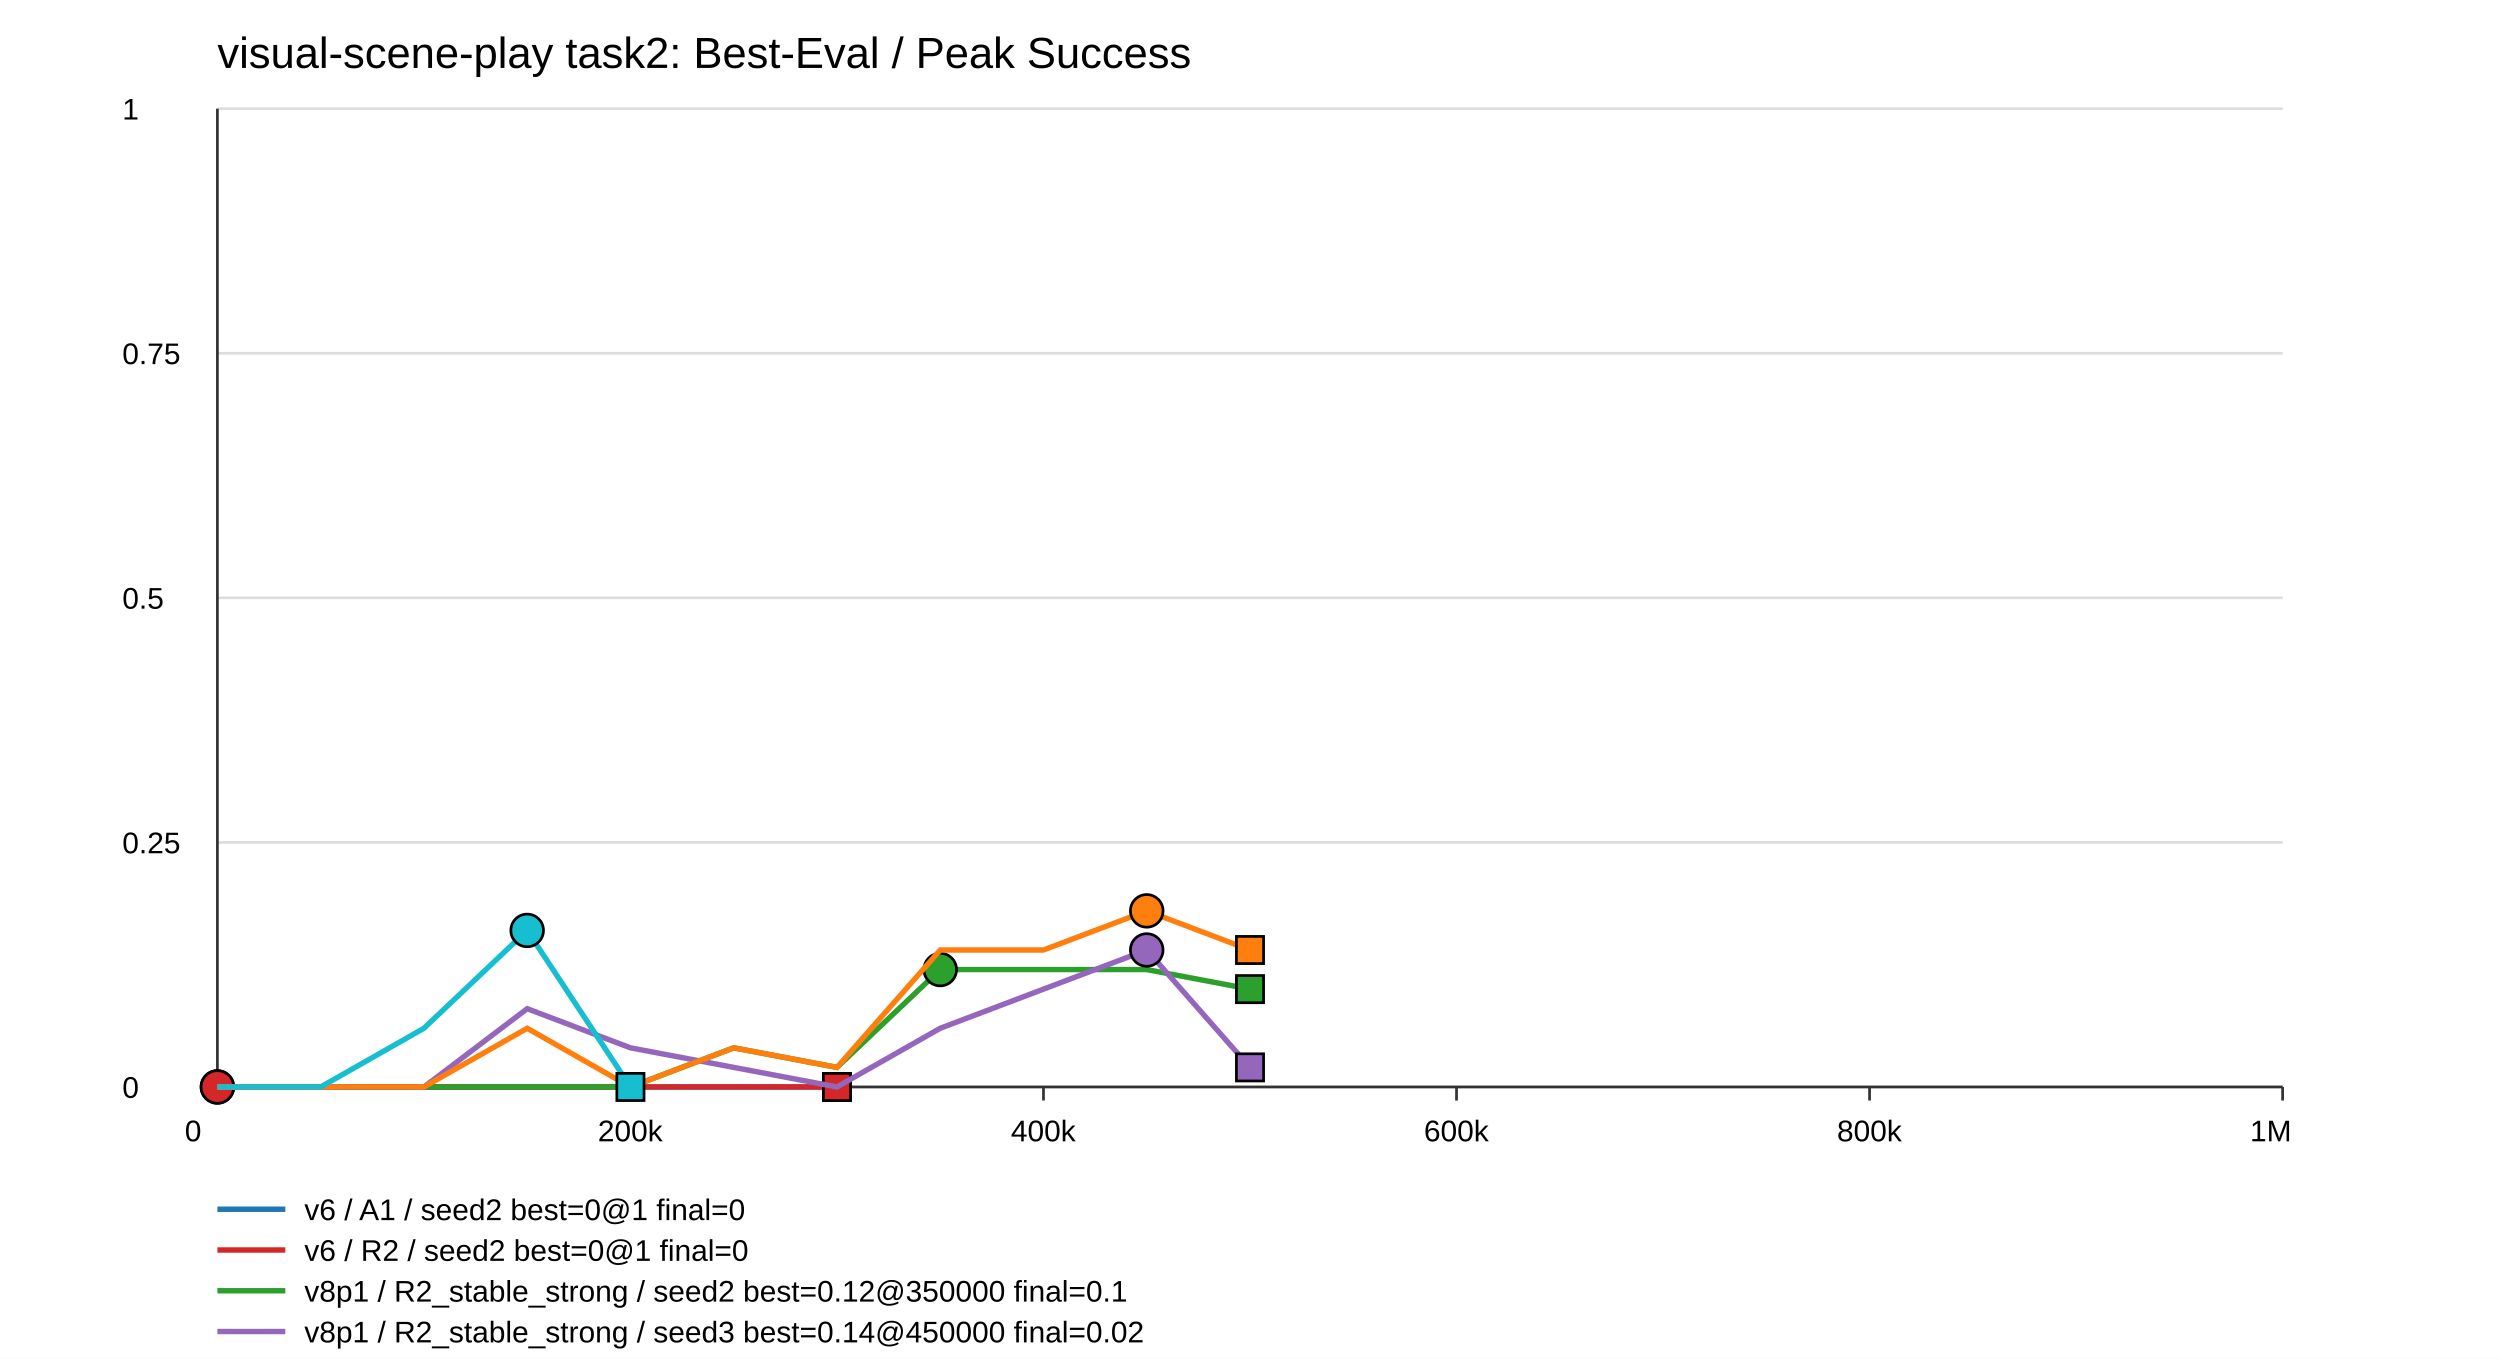
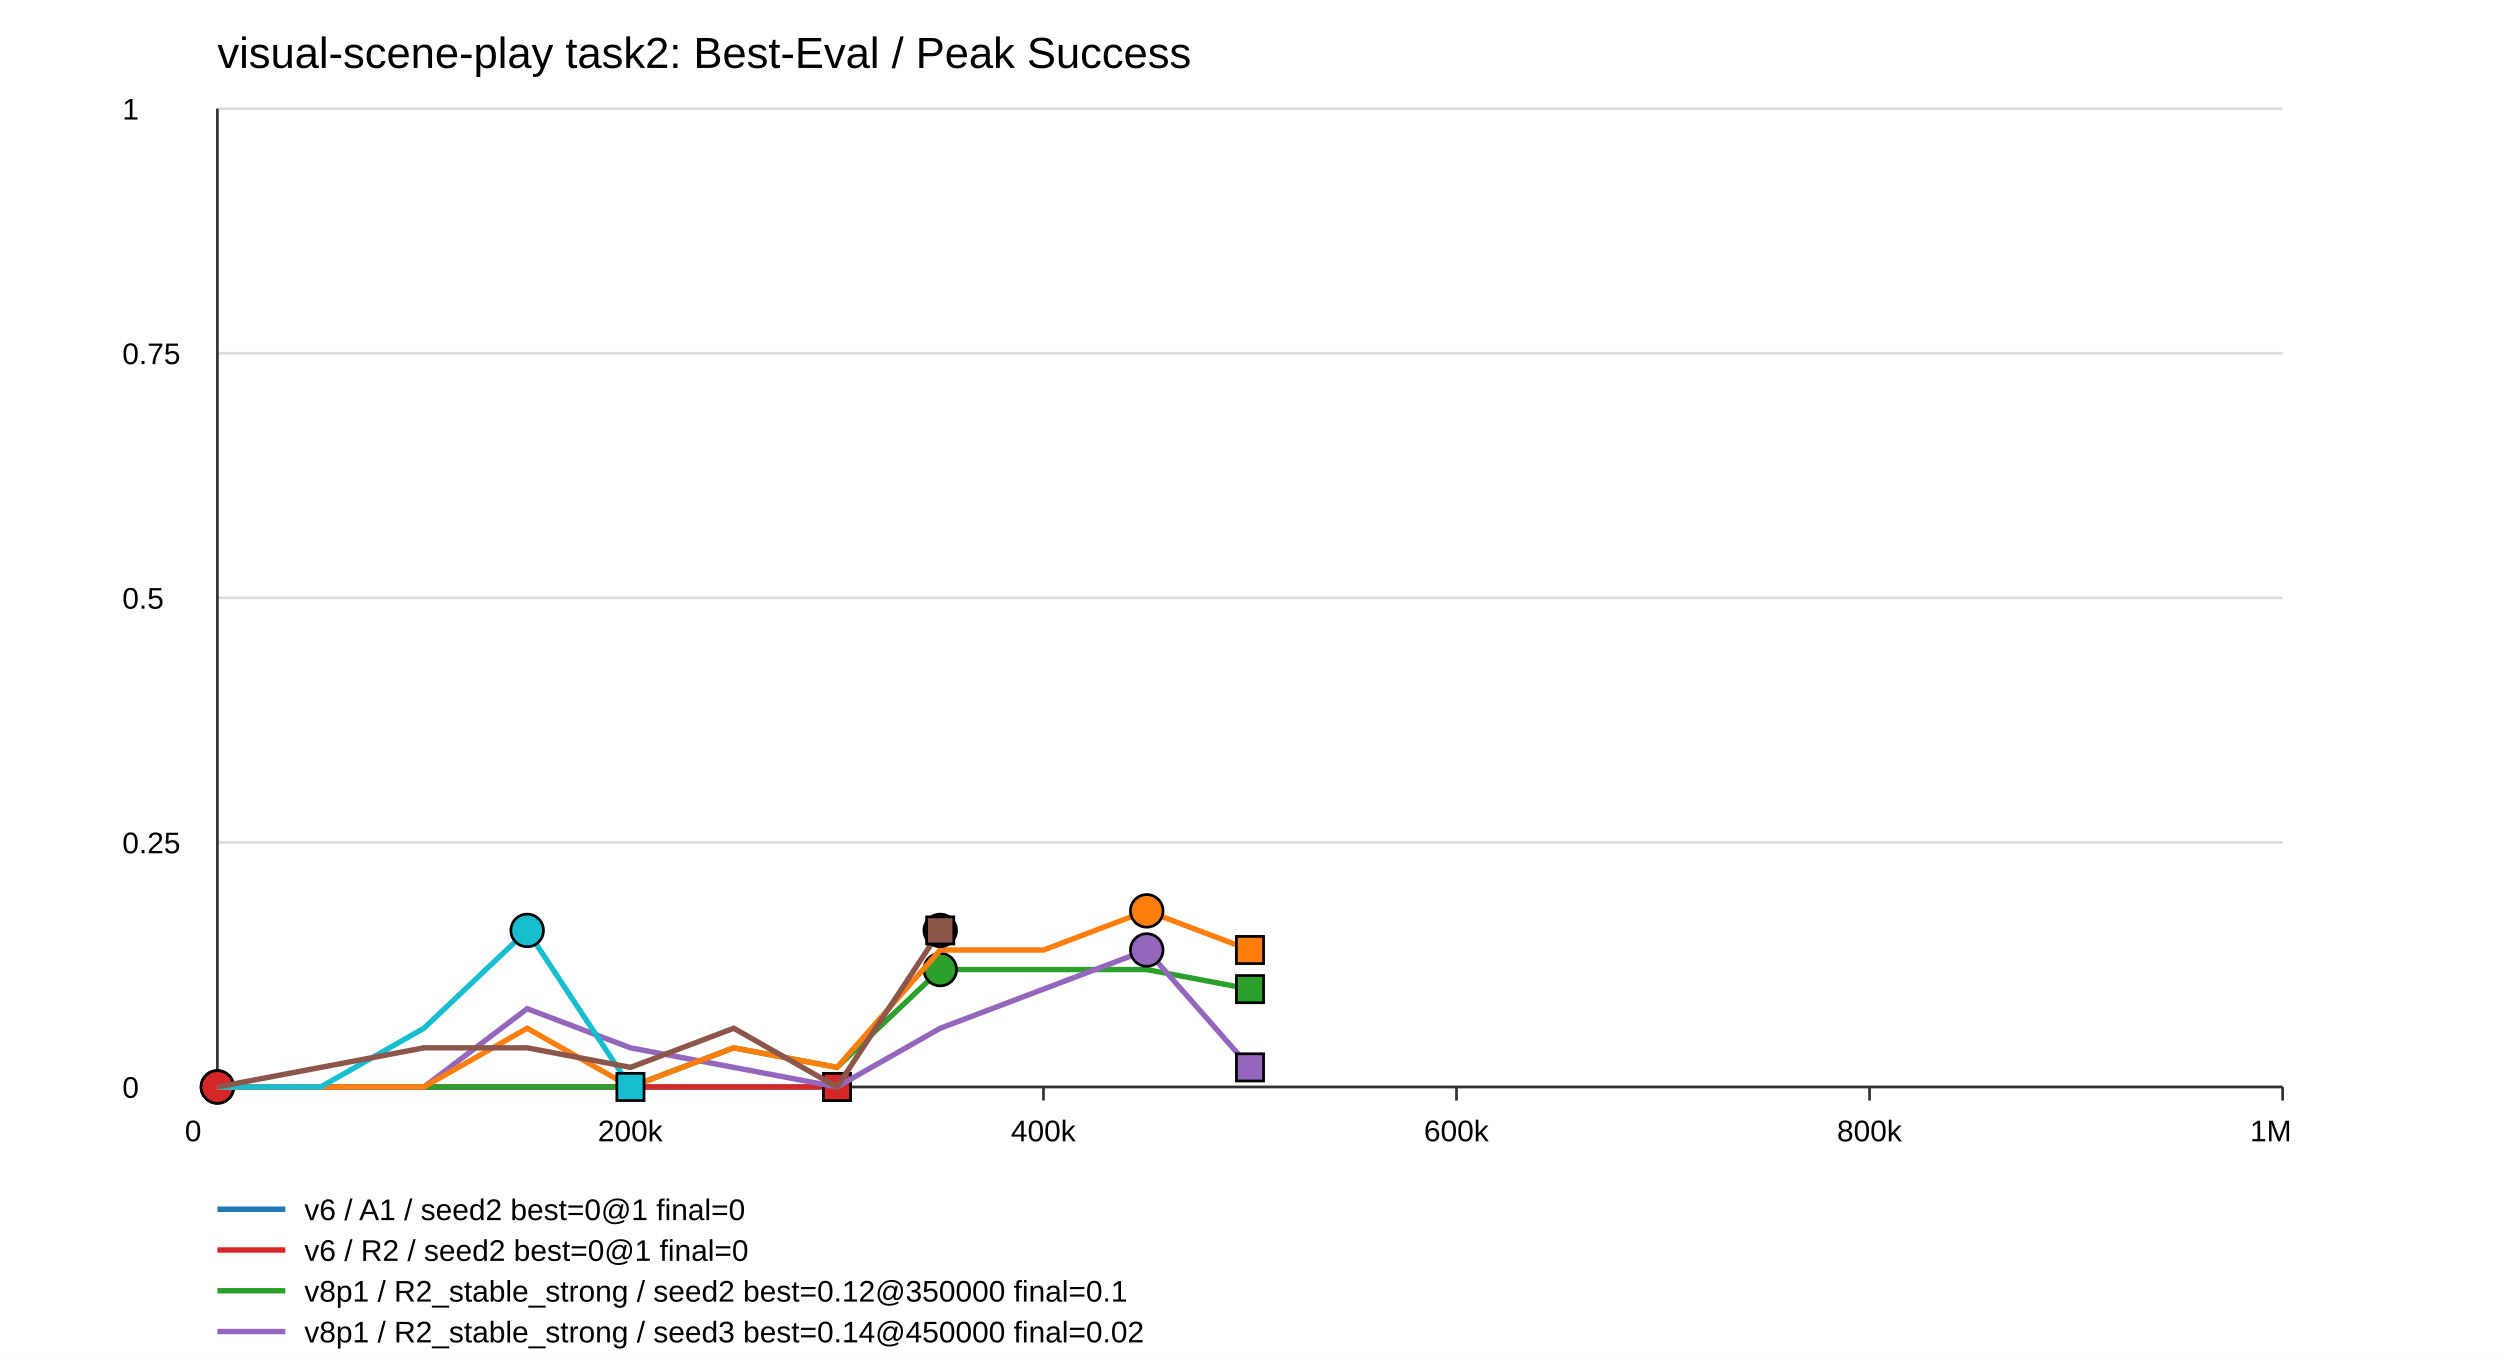
<svg xmlns="http://www.w3.org/2000/svg" width="920" height="500" viewBox="0 0 920 500">
  <rect width="100%" height="100%" fill="white" />
  <text x="80" y="25" font-family="Arial" font-size="16">visual-scene-play task2: Best-Eval / Peak Success</text>
  <line x1="80" y1="400.0" x2="840" y2="400.0" stroke="#ddd" />
  <text x="45" y="404.0" font-family="Arial" font-size="11">0</text>
  <line x1="80" y1="310.0" x2="840" y2="310.0" stroke="#ddd" />
  <text x="45" y="314.0" font-family="Arial" font-size="11">0.25</text>
  <line x1="80" y1="220.0" x2="840" y2="220.0" stroke="#ddd" />
  <text x="45" y="224.0" font-family="Arial" font-size="11">0.5</text>
  <line x1="80" y1="130.0" x2="840" y2="130.0" stroke="#ddd" />
  <text x="45" y="134.0" font-family="Arial" font-size="11">0.75</text>
  <line x1="80" y1="40.0" x2="840" y2="40.0" stroke="#ddd" />
  <text x="45" y="44.0" font-family="Arial" font-size="11">1</text>
  <line x1="80" y1="400" x2="840" y2="400" stroke="#333" />
  <line x1="80" y1="40" x2="80" y2="400" stroke="#333" />
  <line x1="80.0" y1="400" x2="80.0" y2="405" stroke="#333" />
  <text x="68.0" y="420" font-family="Arial" font-size="11">0</text>
  <line x1="232.0" y1="400" x2="232.0" y2="405" stroke="#333" />
  <text x="220.0" y="420" font-family="Arial" font-size="11">200k</text>
  <line x1="384.0" y1="400" x2="384.0" y2="405" stroke="#333" />
  <text x="372.0" y="420" font-family="Arial" font-size="11">400k</text>
  <line x1="536.0" y1="400" x2="536.0" y2="405" stroke="#333" />
  <text x="524.0" y="420" font-family="Arial" font-size="11">600k</text>
  <line x1="688.0" y1="400" x2="688.0" y2="405" stroke="#333" />
  <text x="676.0" y="420" font-family="Arial" font-size="11">800k</text>
  <line x1="840.0" y1="400" x2="840.0" y2="405" stroke="#333" />
  <text x="828.0" y="420" font-family="Arial" font-size="11">1M</text>
  <polyline points="80.0,400.0 118.0,400.0 156.0,400.0 194.0,400.0 232.0,400.0 270.0,400.0 308.0,400.0" fill="none" stroke="#1f77b4" stroke-width="2" />
  <circle cx="80.0" cy="400.0" r="6" fill="#1f77b4" stroke="black" />
  <rect x="303.0" y="395.0" width="10" height="10" fill="#1f77b4" stroke="black" />
  <line x1="80" y1="445" x2="105" y2="445" stroke="#1f77b4" stroke-width="2" />
  <text x="112" y="449" font-family="Arial" font-size="11">v6 / A1 / seed2 best=0@1 final=0</text>
  <polyline points="80.0,400.0 118.0,400.0 156.0,400.0 194.0,400.0 232.0,400.0 270.0,400.0 308.0,400.0" fill="none" stroke="#d62728" stroke-width="2" />
  <circle cx="80.0" cy="400.0" r="6" fill="#d62728" stroke="black" />
  <rect x="303.0" y="395.0" width="10" height="10" fill="#d62728" stroke="black" />
  <line x1="80" y1="460" x2="105" y2="460" stroke="#d62728" stroke-width="2" />
  <text x="112" y="464" font-family="Arial" font-size="11">v6 / R2 / seed2 best=0@1 final=0</text>
  <polyline points="80.0,400.0 118.0,400.0 156.0,400.0 194.0,400.0 232.0,400.0 270.0,385.6 308.0,392.8 346.0,356.8 384.0,356.8 422.0,356.8 460.0,364.0" fill="none" stroke="#2ca02c" stroke-width="2" />
  <circle cx="346.0" cy="356.8" r="6" fill="#2ca02c" stroke="black" />
  <rect x="455.0" y="359.0" width="10" height="10" fill="#2ca02c" stroke="black" />
  <line x1="80" y1="475" x2="105" y2="475" stroke="#2ca02c" stroke-width="2" />
  <text x="112" y="479" font-family="Arial" font-size="11">v8p1 / R2_stable_strong / seed2 best=0.12@350000 final=0.1</text>
  <polyline points="80.0,400.0 118.0,400.0 156.0,400.0 194.0,371.2 232.0,385.6 270.0,392.8 308.0,400.0 346.0,378.4 384.0,364.0 422.0,349.6 460.0,392.8" fill="none" stroke="#9467bd" stroke-width="2" />
  <circle cx="422.0" cy="349.6" r="6" fill="#9467bd" stroke="black" />
  <rect x="455.0" y="387.8" width="10" height="10" fill="#9467bd" stroke="black" />
  <line x1="80" y1="490" x2="105" y2="490" stroke="#9467bd" stroke-width="2" />
  <text x="112" y="494" font-family="Arial" font-size="11">v8p1 / R2_stable_strong / seed3 best=0.14@450000 final=0.02</text>
  <polyline points="80.0,400.0 118.0,400.0 156.0,400.0 194.0,378.4 232.0,400.0 270.0,385.6 308.0,392.8 346.0,349.6 384.0,349.6 422.0,335.2 460.0,349.6" fill="none" stroke="#ff7f0e" stroke-width="2" />
  <circle cx="422.0" cy="335.2" r="6" fill="#ff7f0e" stroke="black" />
  <rect x="455.0" y="344.6" width="10" height="10" fill="#ff7f0e" stroke="black" />
  <line x1="80" y1="505" x2="105" y2="505" stroke="#ff7f0e" stroke-width="2" />
  <text x="112" y="509" font-family="Arial" font-size="11">v8p1 / R2_stable_strong / seed4 best=0.18@450000 final=0.14</text>
  <polyline points="80.0,400.0 118.0,400.0 156.0,378.4 194.0,342.4 232.0,400.0" fill="none" stroke="#17becf" stroke-width="2" />
  <circle cx="194.0" cy="342.4" r="6" fill="#17becf" stroke="black" />
  <rect x="227.0" y="395.0" width="10" height="10" fill="#17becf" stroke="black" />
  <line x1="80" y1="520" x2="105" y2="520" stroke="#17becf" stroke-width="2" />
  <text x="112" y="524" font-family="Arial" font-size="11">v8p1 / R2_stable_strong / seed5 best=0.16@150000 final=0</text>
+   <polyline points="80.0,400.0 118.0,392.8 156.0,385.6 194.0,385.6 232.0,392.8 270.0,378.4 308.0,400.0 346.0,342.4" fill="none" stroke="#8c564b" stroke-width="2" />
+   <circle cx="346.0" cy="342.4" r="6" fill="#8c564b" stroke="black" />
+   <rect x="341.0" y="337.4" width="10" height="10" fill="#8c564b" stroke="black" />
+   <line x1="80" y1="535" x2="105" y2="535" stroke="#8c564b" stroke-width="2" />
+   <text x="112" y="539" font-family="Arial" font-size="11">v8p1 / R2_stable_strong / seed6 best=0.16@350000 final=0.16</text>
</svg>
